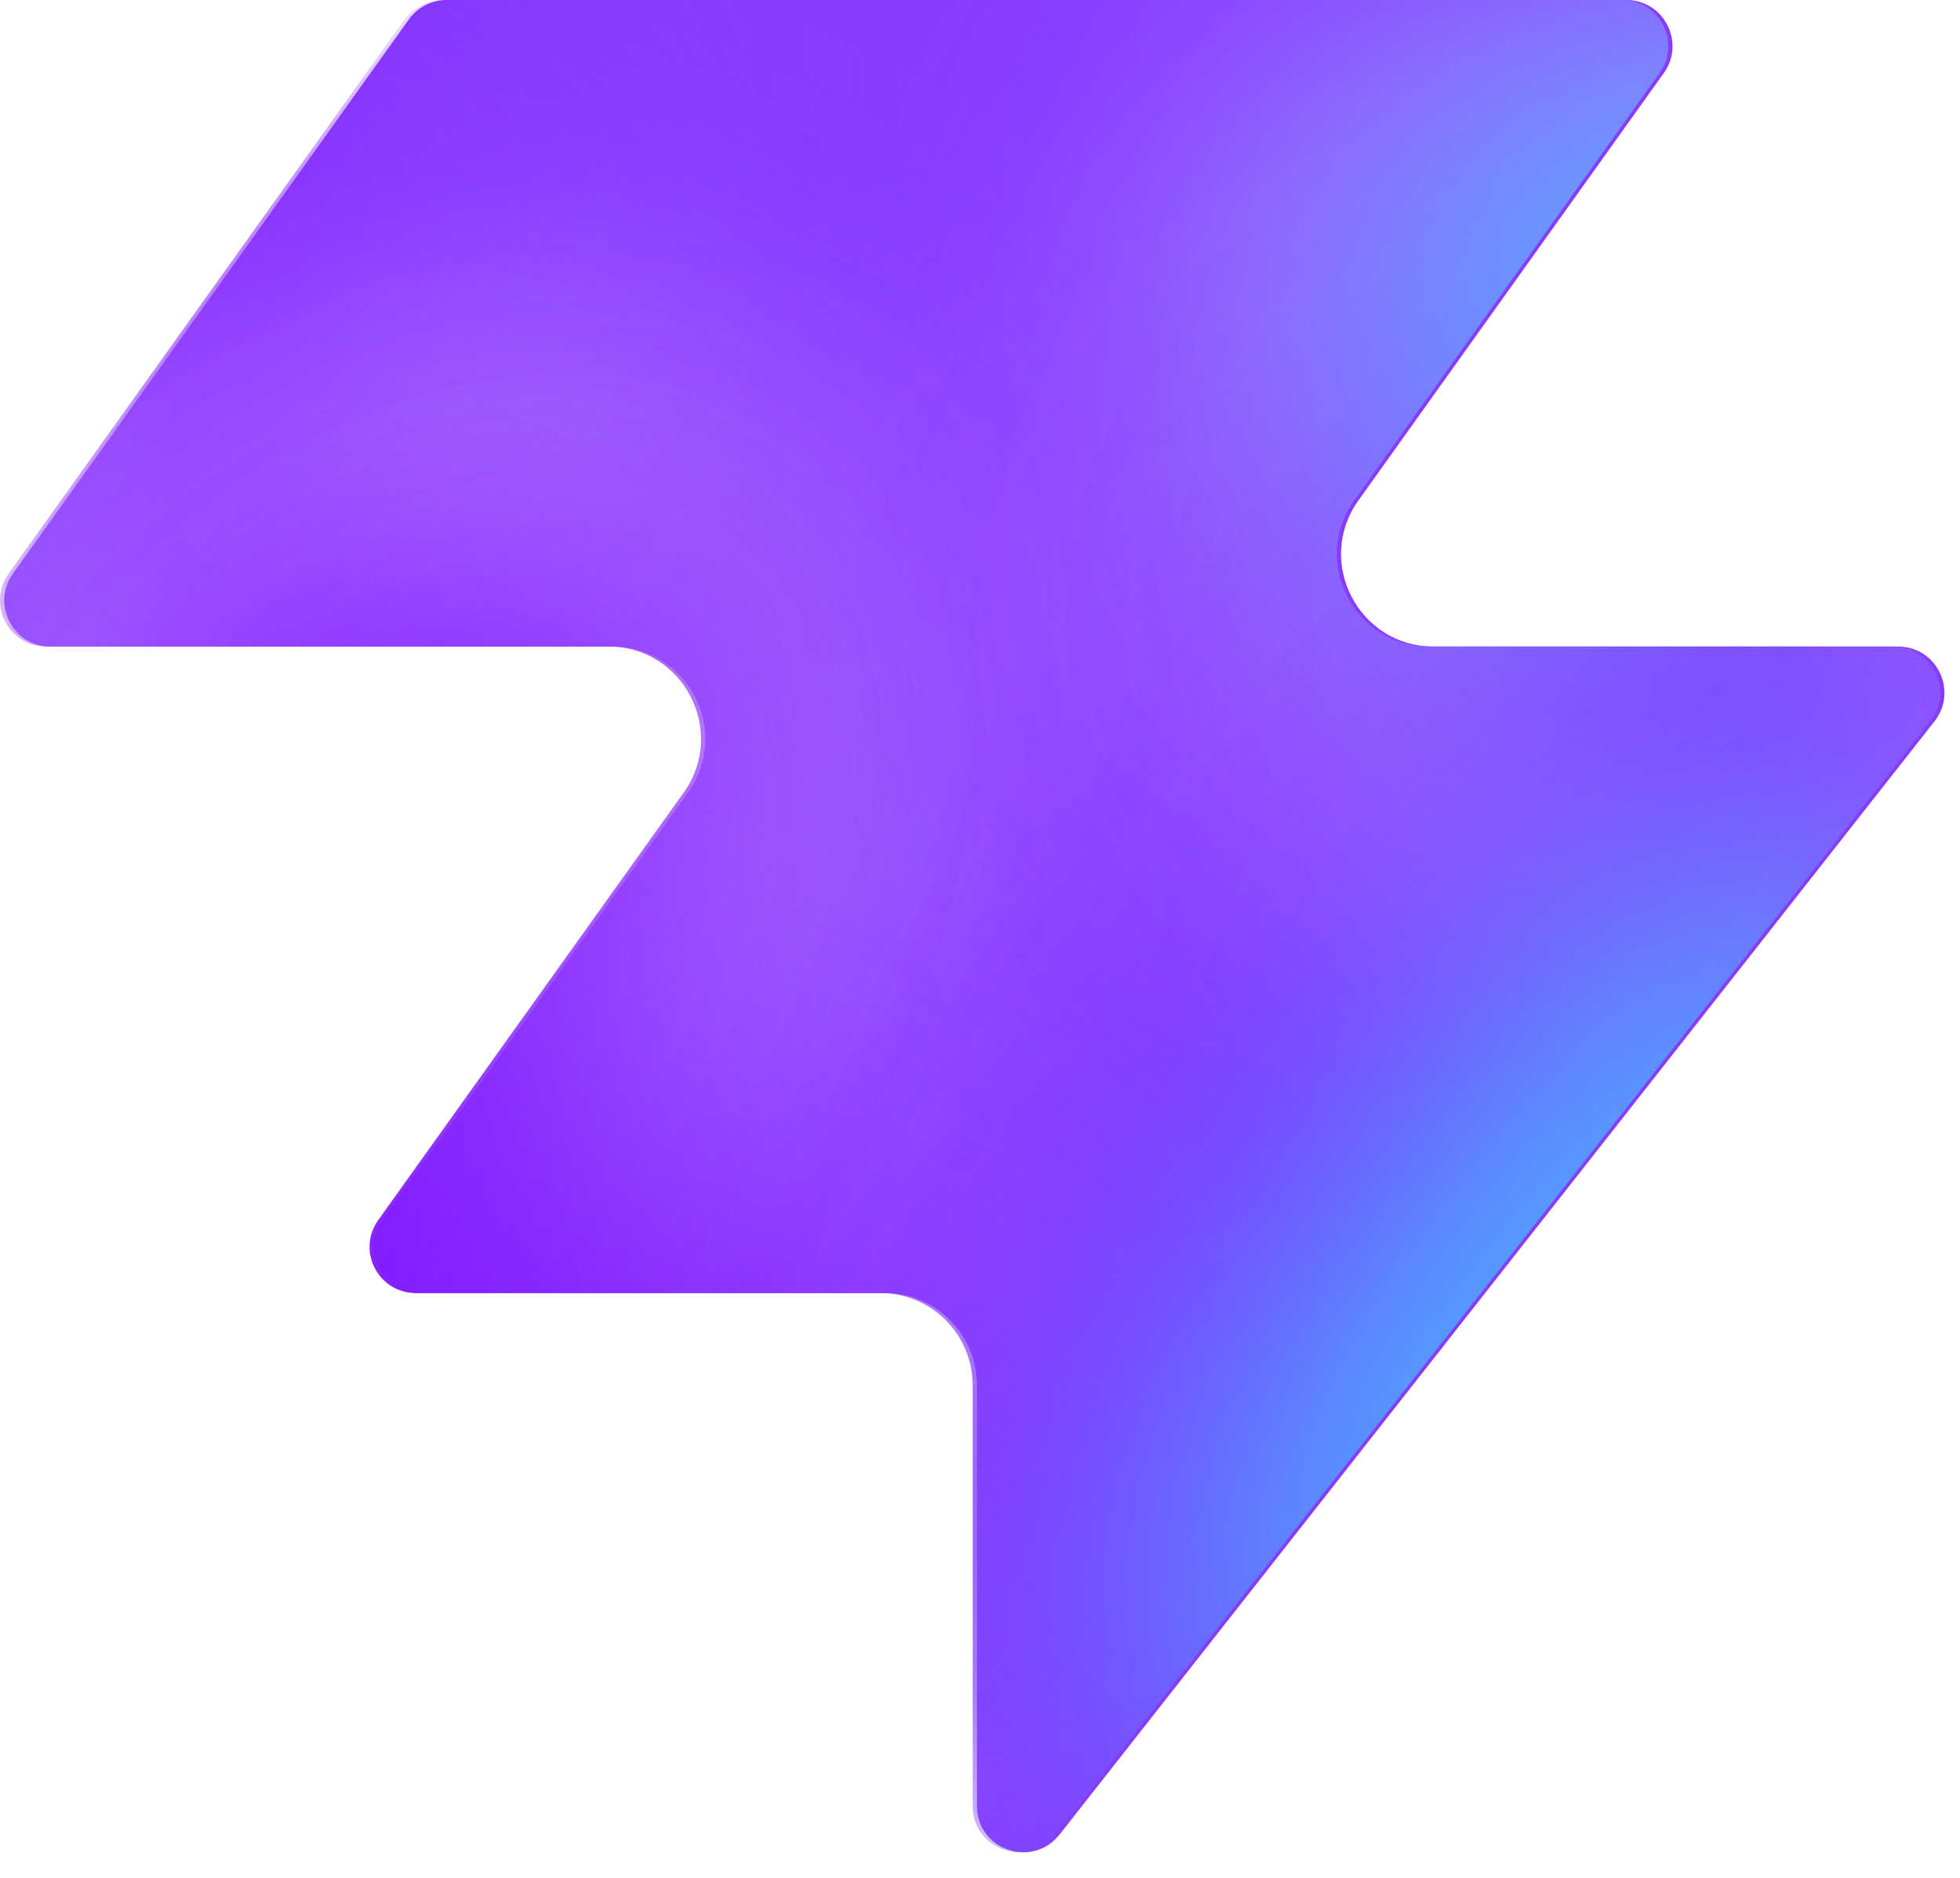
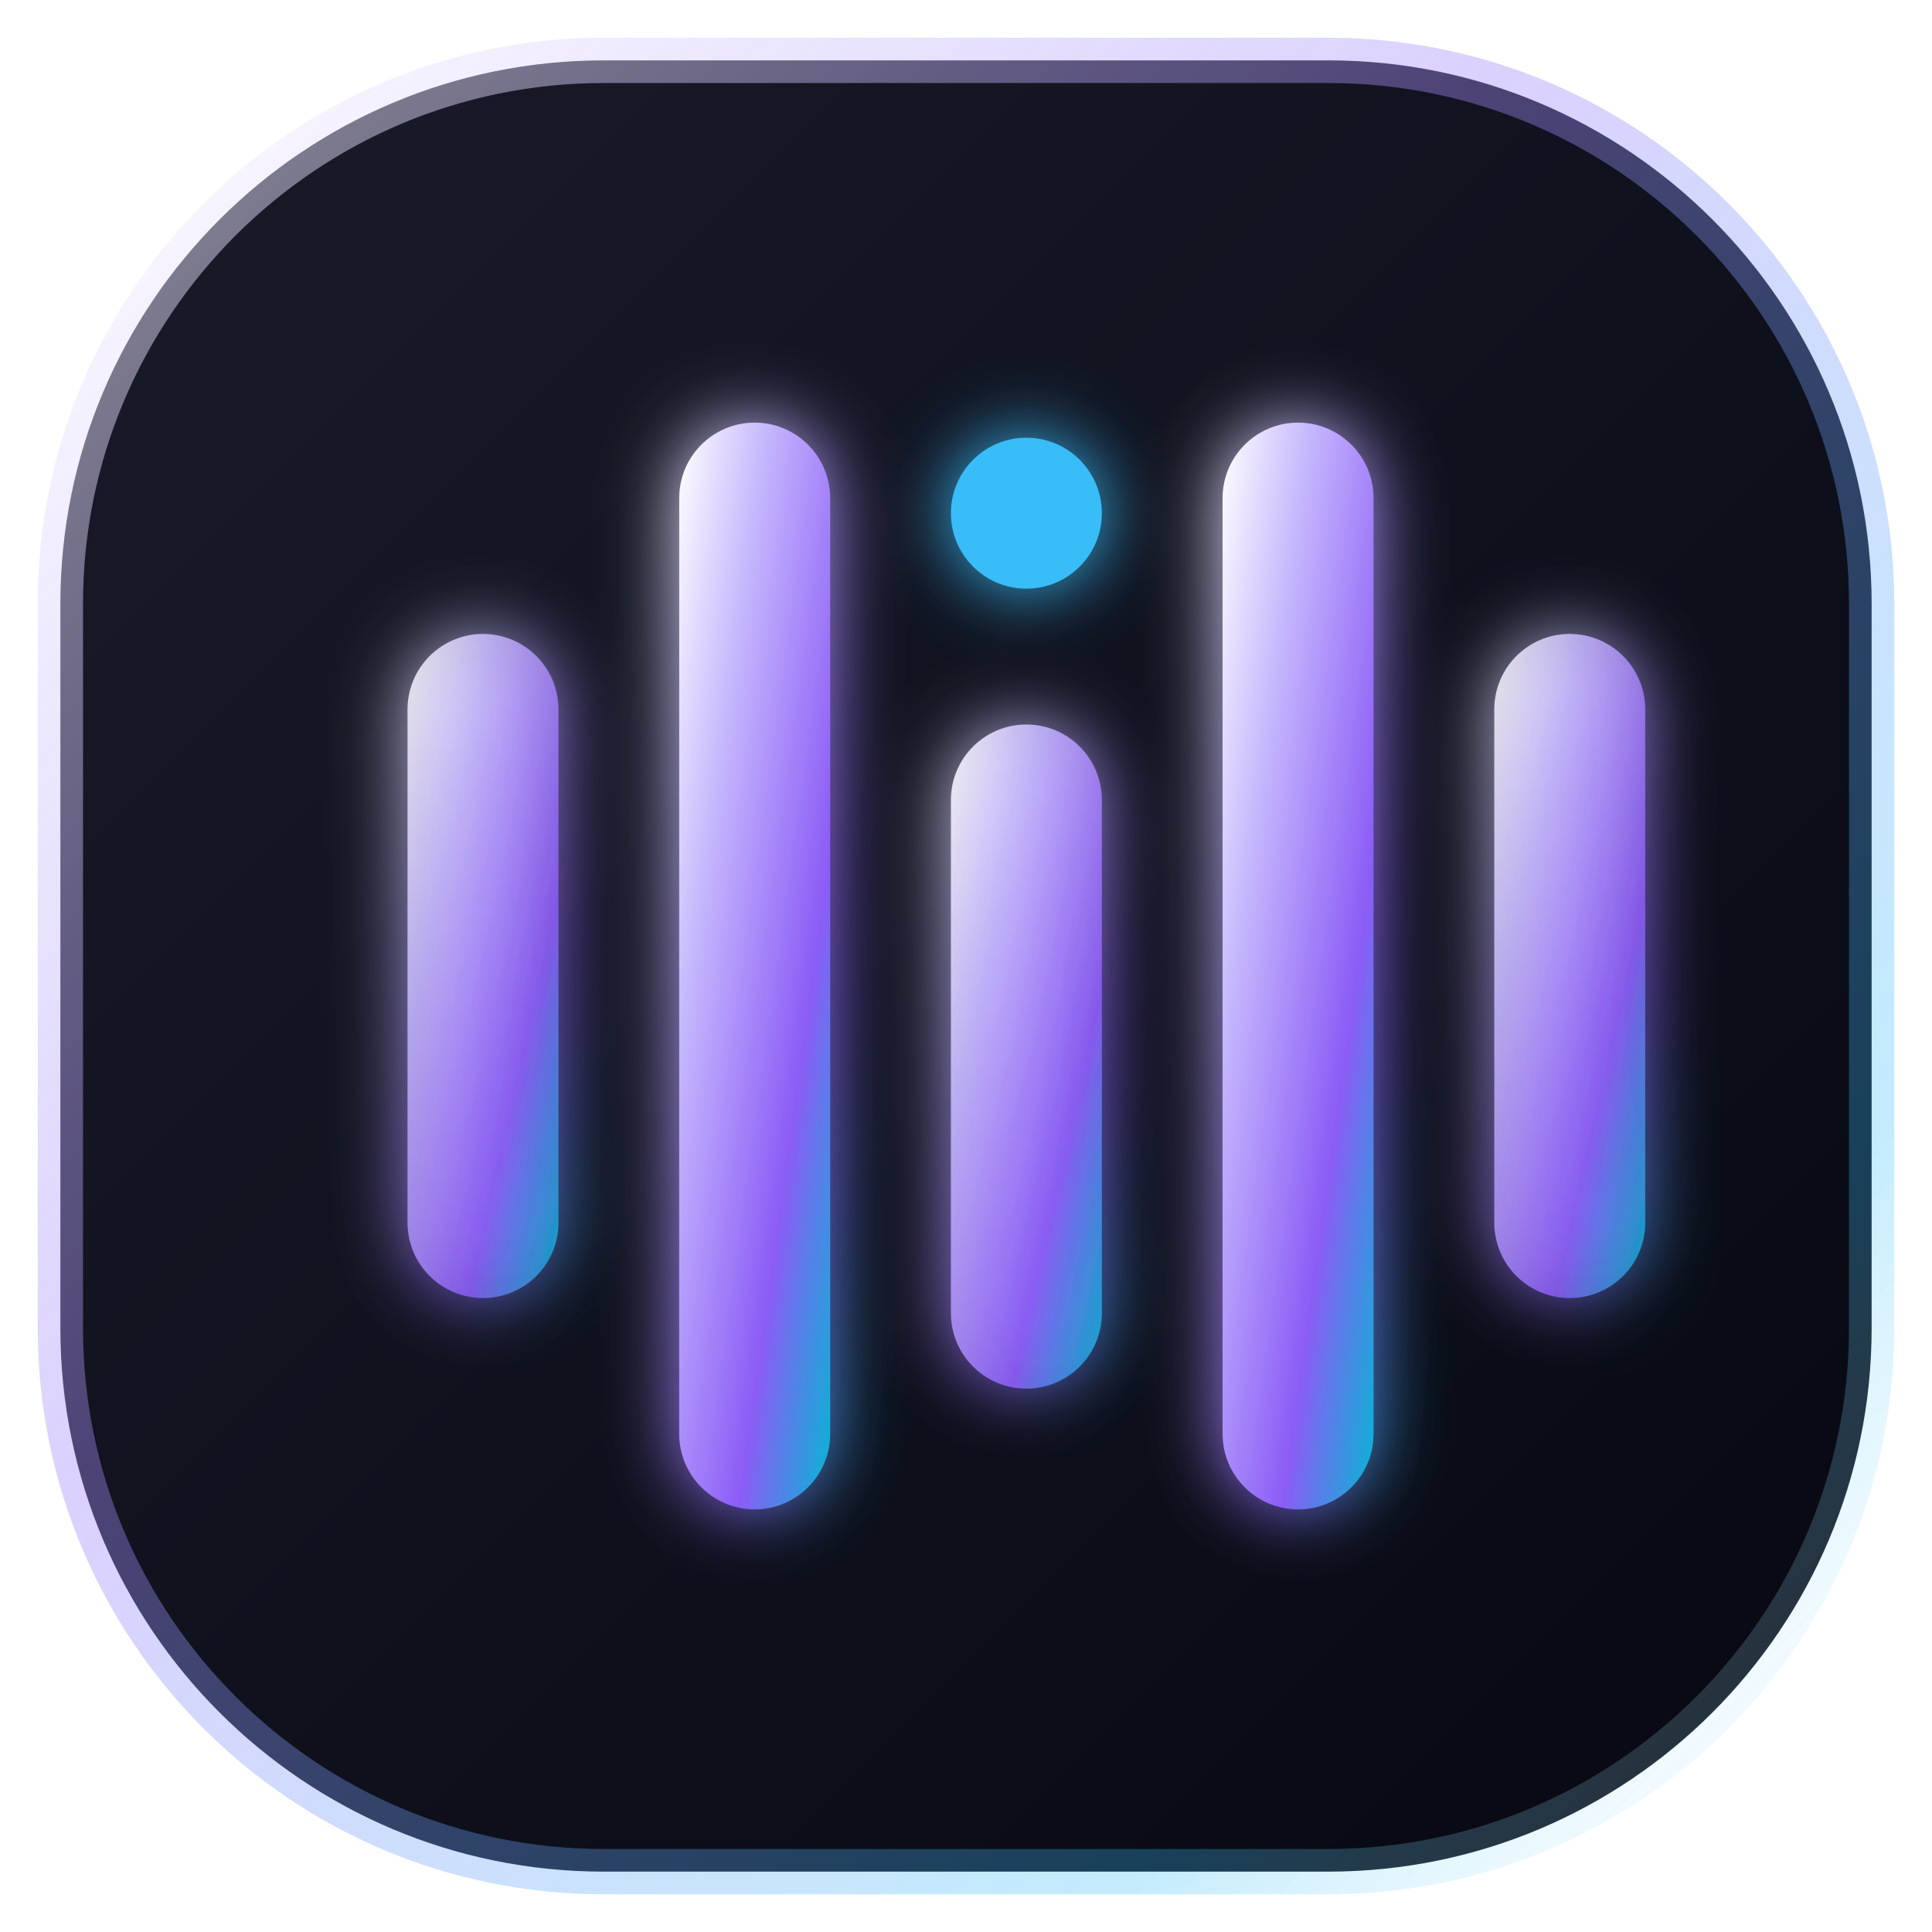
- <svg xmlns="http://www.w3.org/2000/svg" width="48" height="46" fill="none" viewBox="0 0 48 46">
-   <path fill="#863bff" d="M25.946 44.938c-.664.845-2.021.375-2.021-.698V33.937a2.26 2.26 0 0 0-2.262-2.262H10.287c-.92 0-1.456-1.04-.92-1.788l7.48-10.471c1.07-1.497 0-3.578-1.842-3.578H1.237c-.92 0-1.456-1.04-.92-1.788L10.013.474c.214-.297.556-.474.92-.474h28.894c.92 0 1.456 1.04.92 1.788l-7.48 10.471c-1.07 1.498 0 3.579 1.842 3.579h11.377c.943 0 1.473 1.088.89 1.83L25.947 44.94z" style="fill:#863bff;fill:color(display-p3 .525 .23 1);fill-opacity:1" />
-   <mask id="a" width="48" height="46" x="0" y="0" maskUnits="userSpaceOnUse" style="mask-type:alpha">
-     <path fill="#000" d="M25.842 44.938c-.664.844-2.021.375-2.021-.698V33.937a2.26 2.26 0 0 0-2.262-2.262H10.183c-.92 0-1.456-1.04-.92-1.788l7.48-10.471c1.07-1.498 0-3.579-1.842-3.579H1.133c-.92 0-1.456-1.04-.92-1.787L9.91.473c.214-.297.556-.474.92-.474h28.894c.92 0 1.456 1.04.92 1.788l-7.48 10.471c-1.07 1.498 0 3.578 1.842 3.578h11.377c.943 0 1.473 1.088.89 1.832L25.843 44.94z" style="fill:#000;fill-opacity:1" />
-   </mask>
-   <g mask="url(#a)">
-     <g filter="url(#b)">
-       <ellipse cx="5.508" cy="14.704" fill="#ede6ff" rx="5.508" ry="14.704" style="fill:#ede6ff;fill:color(display-p3 .927 .903 1);fill-opacity:1" transform="matrix(.00324 1 1 -.00324 -4.47 31.516)" />
-     </g>
-     <g filter="url(#c)">
-       <ellipse cx="10.399" cy="29.851" fill="#ede6ff" rx="10.399" ry="29.851" style="fill:#ede6ff;fill:color(display-p3 .927 .903 1);fill-opacity:1" transform="matrix(.00324 1 1 -.00324 -39.328 7.883)" />
-     </g>
-     <g filter="url(#d)">
-       <ellipse cx="5.508" cy="30.487" fill="#7e14ff" rx="5.508" ry="30.487" style="fill:#7e14ff;fill:color(display-p3 .492 .077 1);fill-opacity:1" transform="rotate(89.814 -25.913 -14.639)scale(1 -1)" />
-     </g>
-     <g filter="url(#e)">
-       <ellipse cx="5.508" cy="30.599" fill="#7e14ff" rx="5.508" ry="30.599" style="fill:#7e14ff;fill:color(display-p3 .492 .077 1);fill-opacity:1" transform="rotate(89.814 -32.644 -3.334)scale(1 -1)" />
-     </g>
-     <g filter="url(#f)">
-       <ellipse cx="5.508" cy="30.599" fill="#7e14ff" rx="5.508" ry="30.599" style="fill:#7e14ff;fill:color(display-p3 .492 .077 1);fill-opacity:1" transform="matrix(.00324 1 1 -.00324 -34.34 30.47)" />
-     </g>
-     <g filter="url(#g)">
-       <ellipse cx="14.072" cy="22.078" fill="#ede6ff" rx="14.072" ry="22.078" style="fill:#ede6ff;fill:color(display-p3 .927 .903 1);fill-opacity:1" transform="rotate(93.35 24.506 48.493)scale(-1 1)" />
-     </g>
-     <g filter="url(#h)">
-       <ellipse cx="3.47" cy="21.501" fill="#7e14ff" rx="3.47" ry="21.501" style="fill:#7e14ff;fill:color(display-p3 .492 .077 1);fill-opacity:1" transform="rotate(89.009 28.708 47.59)scale(-1 1)" />
-     </g>
-     <g filter="url(#i)">
-       <ellipse cx="3.47" cy="21.501" fill="#7e14ff" rx="3.47" ry="21.501" style="fill:#7e14ff;fill:color(display-p3 .492 .077 1);fill-opacity:1" transform="rotate(89.009 28.708 47.59)scale(-1 1)" />
-     </g>
-     <g filter="url(#j)">
-       <ellipse cx=".387" cy="8.972" fill="#7e14ff" rx="4.407" ry="29.108" style="fill:#7e14ff;fill:color(display-p3 .492 .077 1);fill-opacity:1" transform="rotate(39.51 .387 8.972)" />
-     </g>
-     <g filter="url(#k)">
-       <ellipse cx="47.523" cy="-6.092" fill="#7e14ff" rx="4.407" ry="29.108" style="fill:#7e14ff;fill:color(display-p3 .492 .077 1);fill-opacity:1" transform="rotate(37.892 47.523 -6.092)" />
-     </g>
-     <g filter="url(#l)">
-       <ellipse cx="41.412" cy="6.333" fill="#47bfff" rx="5.971" ry="9.665" style="fill:#47bfff;fill:color(display-p3 .28 .748 1);fill-opacity:1" transform="rotate(37.892 41.412 6.333)" />
-     </g>
-     <g filter="url(#m)">
-       <ellipse cx="-1.879" cy="38.332" fill="#7e14ff" rx="4.407" ry="29.108" style="fill:#7e14ff;fill:color(display-p3 .492 .077 1);fill-opacity:1" transform="rotate(37.892 -1.88 38.332)" />
-     </g>
-     <g filter="url(#n)">
-       <ellipse cx="-1.879" cy="38.332" fill="#7e14ff" rx="4.407" ry="29.108" style="fill:#7e14ff;fill:color(display-p3 .492 .077 1);fill-opacity:1" transform="rotate(37.892 -1.88 38.332)" />
-     </g>
-     <g filter="url(#o)">
-       <ellipse cx="35.651" cy="29.907" fill="#7e14ff" rx="4.407" ry="29.108" style="fill:#7e14ff;fill:color(display-p3 .492 .077 1);fill-opacity:1" transform="rotate(37.892 35.651 29.907)" />
-     </g>
-     <g filter="url(#p)">
-       <ellipse cx="38.418" cy="32.4" fill="#47bfff" rx="5.971" ry="15.297" style="fill:#47bfff;fill:color(display-p3 .28 .748 1);fill-opacity:1" transform="rotate(37.892 38.418 32.4)" />
-     </g>
-   </g>
+ <svg xmlns="http://www.w3.org/2000/svg" viewBox="0 0 64 64" fill="none">
  <defs>
-     <filter id="b" width="60.045" height="41.654" x="-19.77" y="16.149" color-interpolation-filters="sRGB" filterUnits="userSpaceOnUse">
-       <feFlood flood-opacity="0" result="BackgroundImageFix" />
-       <feBlend in="SourceGraphic" in2="BackgroundImageFix" result="shape" />
-       <feGaussianBlur result="effect1_foregroundBlur_2002_17158" stdDeviation="7.659" />
-     </filter>
-     <filter id="c" width="90.34" height="51.437" x="-54.613" y="-7.533" color-interpolation-filters="sRGB" filterUnits="userSpaceOnUse">
-       <feFlood flood-opacity="0" result="BackgroundImageFix" />
-       <feBlend in="SourceGraphic" in2="BackgroundImageFix" result="shape" />
-       <feGaussianBlur result="effect1_foregroundBlur_2002_17158" stdDeviation="7.659" />
-     </filter>
-     <filter id="d" width="79.355" height="29.4" x="-49.64" y="2.03" color-interpolation-filters="sRGB" filterUnits="userSpaceOnUse">
-       <feFlood flood-opacity="0" result="BackgroundImageFix" />
-       <feBlend in="SourceGraphic" in2="BackgroundImageFix" result="shape" />
-       <feGaussianBlur result="effect1_foregroundBlur_2002_17158" stdDeviation="4.596" />
-     </filter>
-     <filter id="e" width="79.579" height="29.4" x="-45.045" y="20.029" color-interpolation-filters="sRGB" filterUnits="userSpaceOnUse">
-       <feFlood flood-opacity="0" result="BackgroundImageFix" />
-       <feBlend in="SourceGraphic" in2="BackgroundImageFix" result="shape" />
-       <feGaussianBlur result="effect1_foregroundBlur_2002_17158" stdDeviation="4.596" />
-     </filter>
-     <filter id="f" width="79.579" height="29.4" x="-43.513" y="21.178" color-interpolation-filters="sRGB" filterUnits="userSpaceOnUse">
-       <feFlood flood-opacity="0" result="BackgroundImageFix" />
-       <feBlend in="SourceGraphic" in2="BackgroundImageFix" result="shape" />
-       <feGaussianBlur result="effect1_foregroundBlur_2002_17158" stdDeviation="4.596" />
-     </filter>
-     <filter id="g" width="74.749" height="58.852" x="15.756" y="-17.901" color-interpolation-filters="sRGB" filterUnits="userSpaceOnUse">
-       <feFlood flood-opacity="0" result="BackgroundImageFix" />
-       <feBlend in="SourceGraphic" in2="BackgroundImageFix" result="shape" />
-       <feGaussianBlur result="effect1_foregroundBlur_2002_17158" stdDeviation="7.659" />
-     </filter>
-     <filter id="h" width="61.377" height="25.362" x="23.548" y="2.284" color-interpolation-filters="sRGB" filterUnits="userSpaceOnUse">
-       <feFlood flood-opacity="0" result="BackgroundImageFix" />
-       <feBlend in="SourceGraphic" in2="BackgroundImageFix" result="shape" />
-       <feGaussianBlur result="effect1_foregroundBlur_2002_17158" stdDeviation="4.596" />
-     </filter>
-     <filter id="i" width="61.377" height="25.362" x="23.548" y="2.284" color-interpolation-filters="sRGB" filterUnits="userSpaceOnUse">
-       <feFlood flood-opacity="0" result="BackgroundImageFix" />
-       <feBlend in="SourceGraphic" in2="BackgroundImageFix" result="shape" />
-       <feGaussianBlur result="effect1_foregroundBlur_2002_17158" stdDeviation="4.596" />
-     </filter>
-     <filter id="j" width="56.045" height="63.649" x="-27.636" y="-22.853" color-interpolation-filters="sRGB" filterUnits="userSpaceOnUse">
-       <feFlood flood-opacity="0" result="BackgroundImageFix" />
-       <feBlend in="SourceGraphic" in2="BackgroundImageFix" result="shape" />
-       <feGaussianBlur result="effect1_foregroundBlur_2002_17158" stdDeviation="4.596" />
-     </filter>
-     <filter id="k" width="54.814" height="64.646" x="20.116" y="-38.415" color-interpolation-filters="sRGB" filterUnits="userSpaceOnUse">
-       <feFlood flood-opacity="0" result="BackgroundImageFix" />
-       <feBlend in="SourceGraphic" in2="BackgroundImageFix" result="shape" />
-       <feGaussianBlur result="effect1_foregroundBlur_2002_17158" stdDeviation="4.596" />
-     </filter>
-     <filter id="l" width="33.541" height="35.313" x="24.641" y="-11.323" color-interpolation-filters="sRGB" filterUnits="userSpaceOnUse">
-       <feFlood flood-opacity="0" result="BackgroundImageFix" />
-       <feBlend in="SourceGraphic" in2="BackgroundImageFix" result="shape" />
-       <feGaussianBlur result="effect1_foregroundBlur_2002_17158" stdDeviation="4.596" />
-     </filter>
-     <filter id="m" width="54.814" height="64.646" x="-29.286" y="6.009" color-interpolation-filters="sRGB" filterUnits="userSpaceOnUse">
-       <feFlood flood-opacity="0" result="BackgroundImageFix" />
-       <feBlend in="SourceGraphic" in2="BackgroundImageFix" result="shape" />
-       <feGaussianBlur result="effect1_foregroundBlur_2002_17158" stdDeviation="4.596" />
-     </filter>
-     <filter id="n" width="54.814" height="64.646" x="-29.286" y="6.009" color-interpolation-filters="sRGB" filterUnits="userSpaceOnUse">
-       <feFlood flood-opacity="0" result="BackgroundImageFix" />
-       <feBlend in="SourceGraphic" in2="BackgroundImageFix" result="shape" />
-       <feGaussianBlur result="effect1_foregroundBlur_2002_17158" stdDeviation="4.596" />
-     </filter>
-     <filter id="o" width="54.814" height="64.646" x="8.244" y="-2.416" color-interpolation-filters="sRGB" filterUnits="userSpaceOnUse">
-       <feFlood flood-opacity="0" result="BackgroundImageFix" />
-       <feBlend in="SourceGraphic" in2="BackgroundImageFix" result="shape" />
-       <feGaussianBlur result="effect1_foregroundBlur_2002_17158" stdDeviation="4.596" />
-     </filter>
-     <filter id="p" width="39.409" height="43.623" x="18.713" y="10.588" color-interpolation-filters="sRGB" filterUnits="userSpaceOnUse">
-       <feFlood flood-opacity="0" result="BackgroundImageFix" />
-       <feBlend in="SourceGraphic" in2="BackgroundImageFix" result="shape" />
-       <feGaussianBlur result="effect1_foregroundBlur_2002_17158" stdDeviation="4.596" />
+     <linearGradient id="muzacBg" x1="0%" y1="0%" x2="100%" y2="100%">
+       <stop offset="0%" stop-color="#191b2a" />
+       <stop offset="50%" stop-color="#0f111d" />
+       <stop offset="100%" stop-color="#070810" />
+     </linearGradient>
+     <linearGradient id="muzacEdge" x1="0%" y1="0%" x2="100%" y2="100%">
+       <stop offset="0%" stop-color="#ffffff" stop-opacity="0.5" />
+       <stop offset="40%" stop-color="#a78bfa" stop-opacity="0.4" />
+       <stop offset="80%" stop-color="#38bdf8" stop-opacity="0.3" />
+       <stop offset="100%" stop-color="#ffffff" stop-opacity="0.1" />
+     </linearGradient>
+     <linearGradient id="muzacWave" x1="0%" y1="0%" x2="100%" y2="100%">
+       <stop offset="0%" stop-color="#ffffff" />
+       <stop offset="30%" stop-color="#c4b5fd" />
+       <stop offset="70%" stop-color="#8b5cf6" />
+       <stop offset="100%" stop-color="#06b6d4" />
+     </linearGradient>
+     <filter id="muzacGlow" x="-20%" y="-20%" width="140%" height="140%">
+       <feGaussianBlur stdDeviation="1.2" result="blur" />
+       <feComposite in="SourceGraphic" in2="blur" operator="over" />
    </filter>
  </defs>
+   <rect x="2" y="2" width="60" height="60" rx="18" fill="url(#muzacBg)" stroke="url(#muzacEdge)" stroke-width="1.5" />
+   <g filter="url(#muzacGlow)">
+     <rect x="13.5" y="21" width="5" height="22" rx="2.5" fill="url(#muzacWave)" opacity="0.85" />
+     <rect x="22.5" y="14" width="5" height="36" rx="2.5" fill="url(#muzacWave)" />
+     <rect x="31.5" y="24" width="5" height="22" rx="2.5" fill="url(#muzacWave)" opacity="0.9" />
+     <rect x="40.5" y="14" width="5" height="36" rx="2.5" fill="url(#muzacWave)" />
+     <rect x="49.5" y="21" width="5" height="22" rx="2.5" fill="url(#muzacWave)" opacity="0.85" />
+     <circle cx="34" cy="17" r="2.5" fill="#38bdf8" />
+   </g>
</svg>
